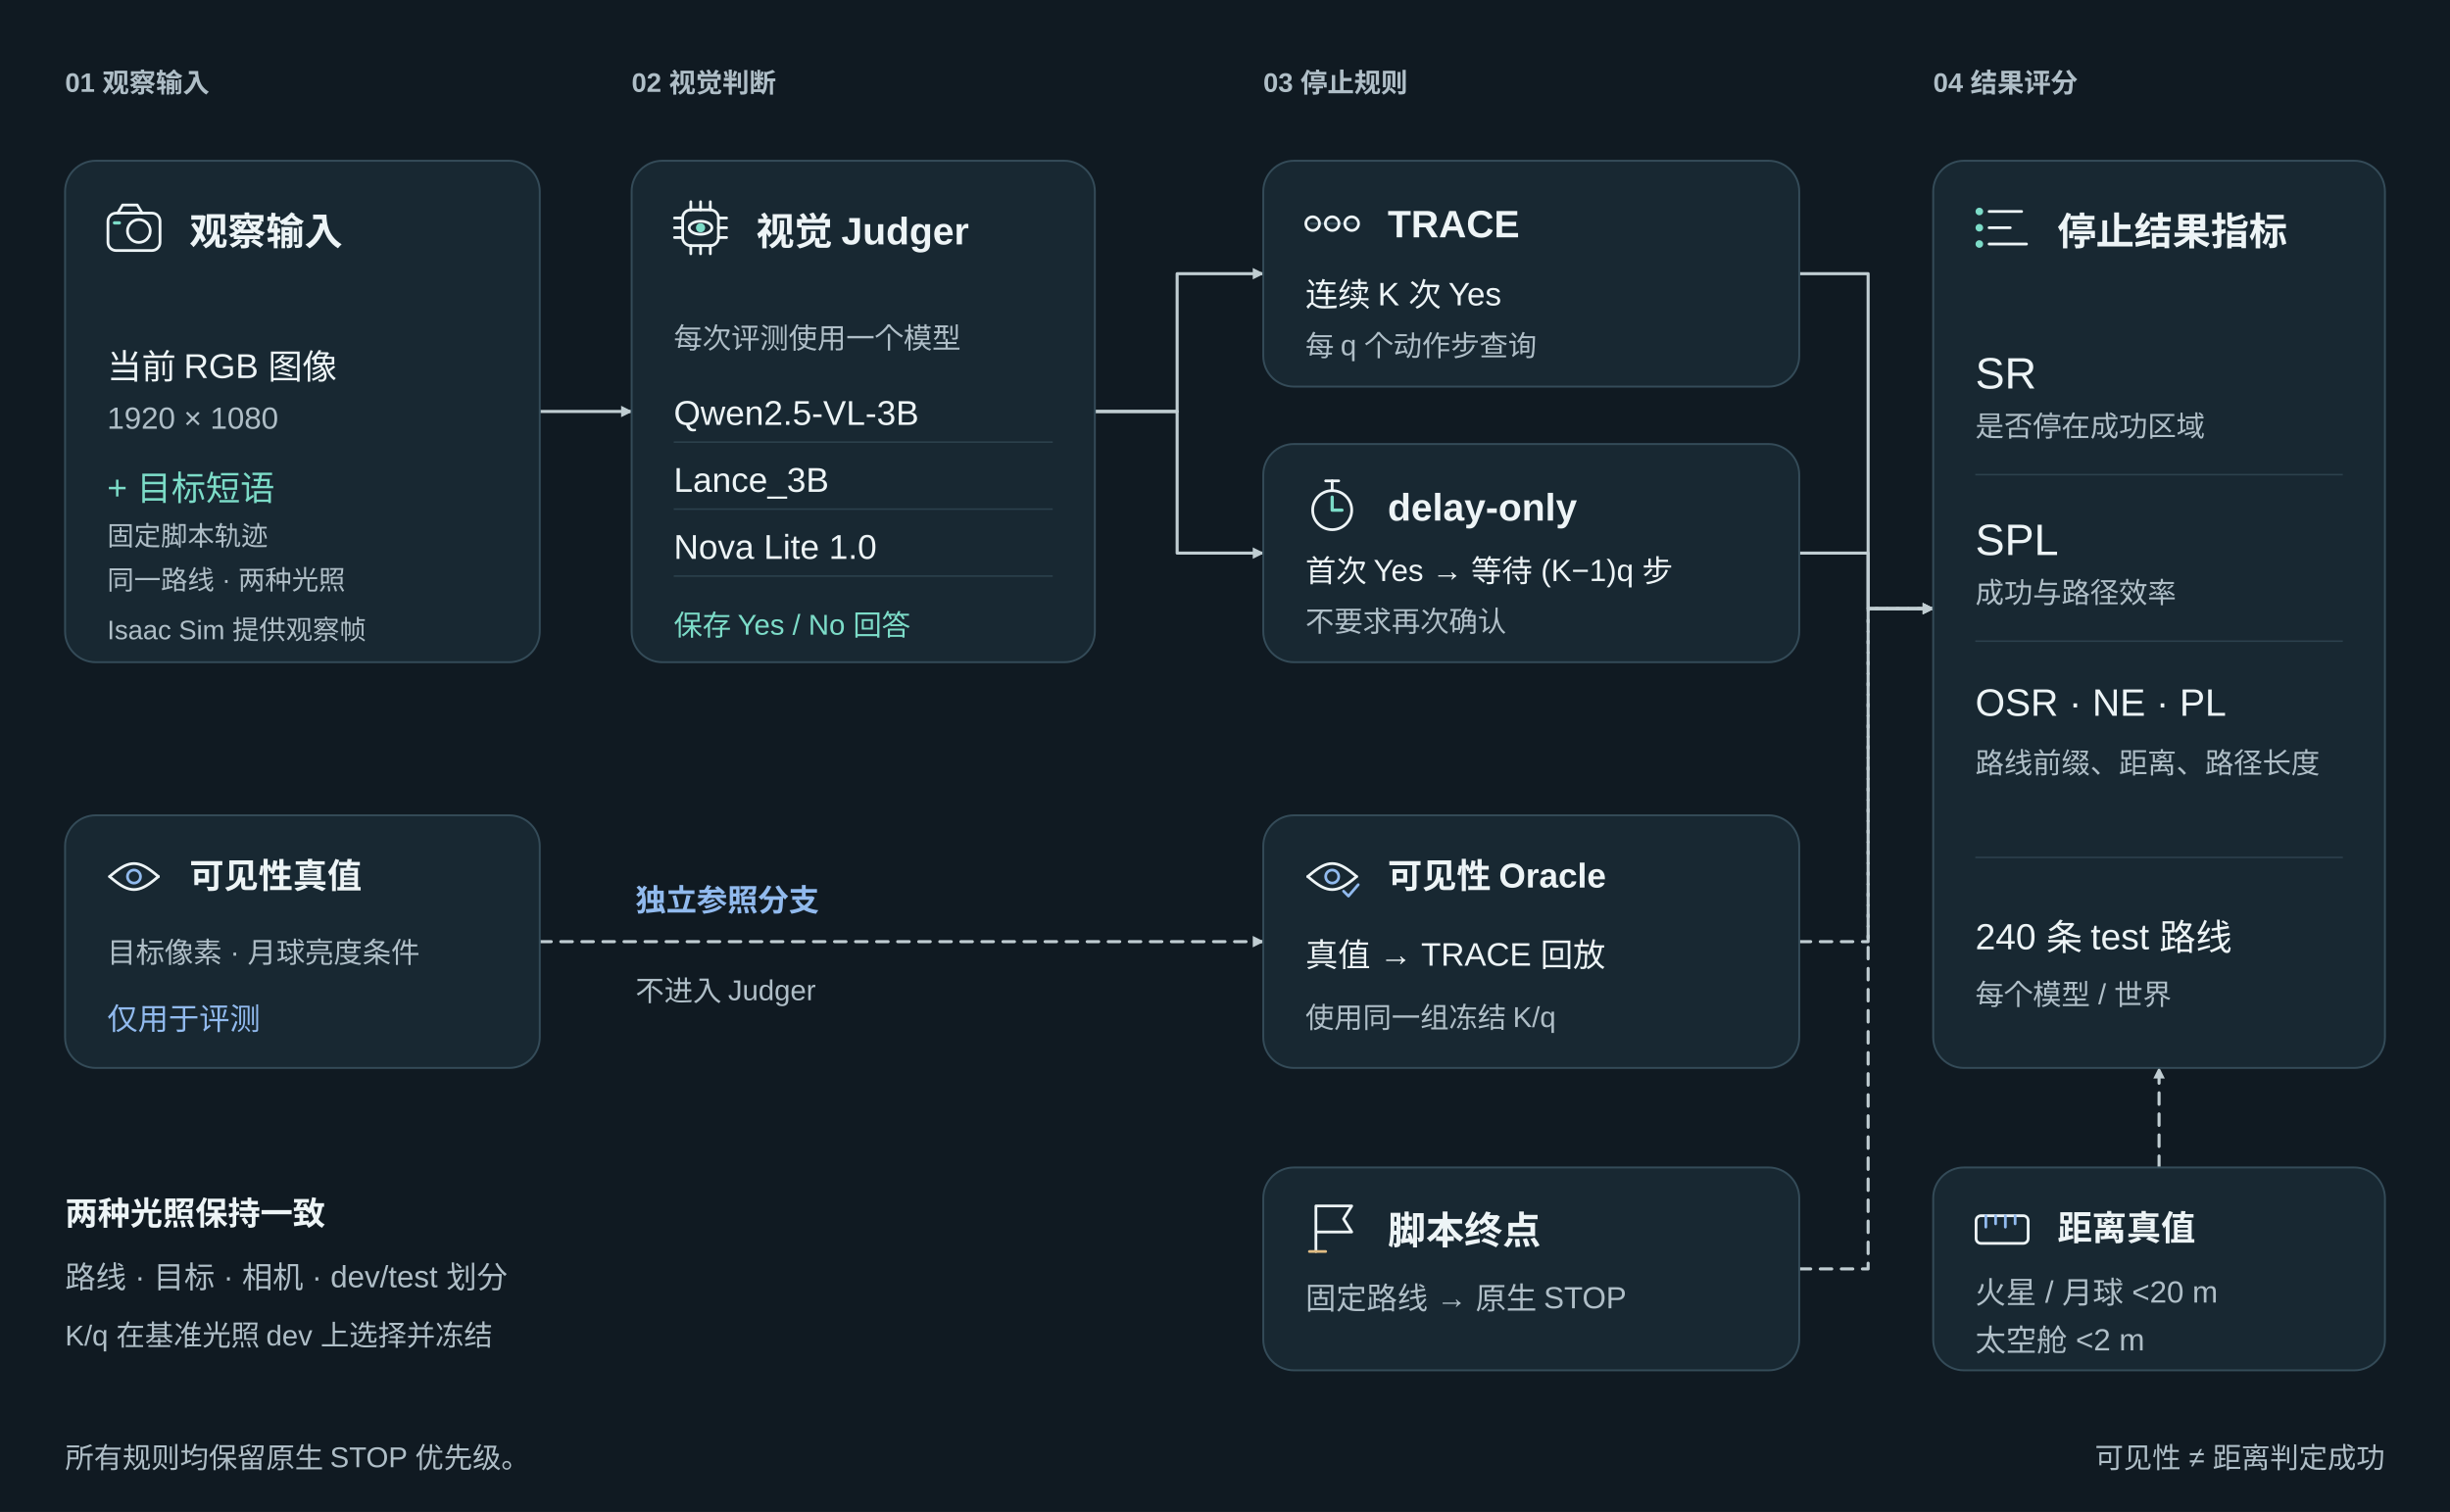
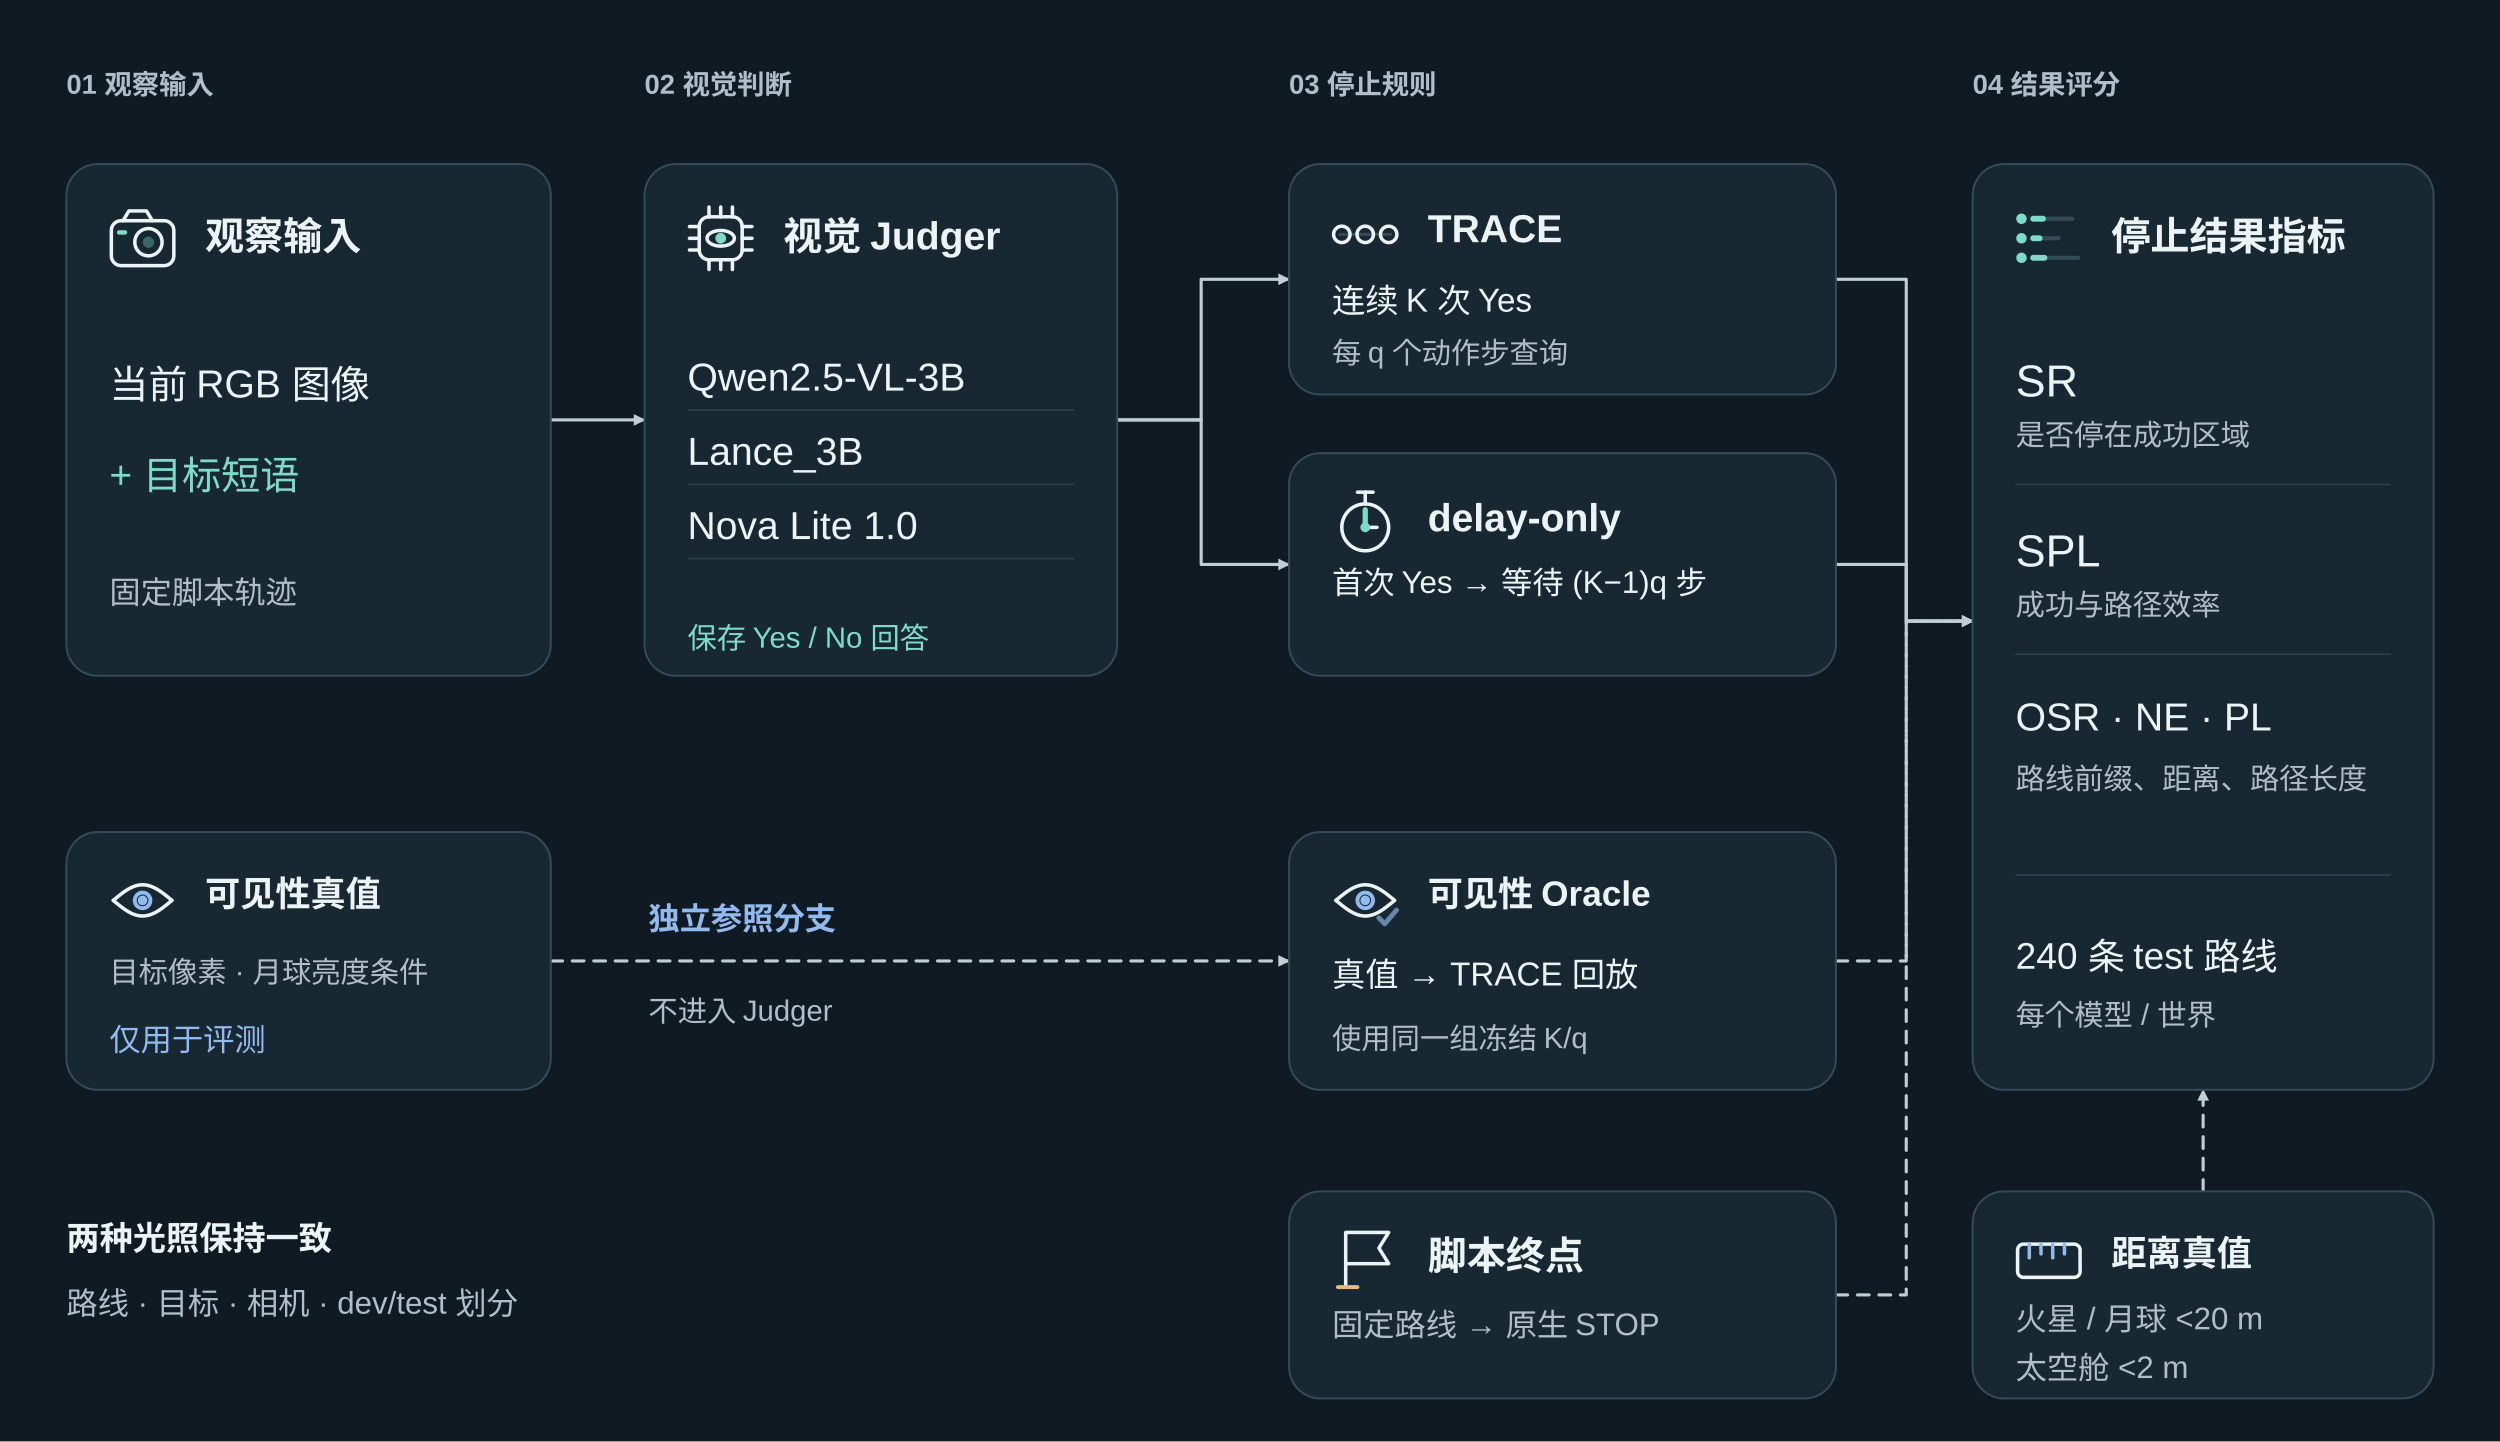
- <svg xmlns="http://www.w3.org/2000/svg" viewBox="0 0 1280 790" width="1280" height="790" class="architecture-svg architecture-desktop" role="img" aria-labelledby="export-zh-CN-title export-zh-CN-desc" data-architecture-svg="desktop">
+ <svg xmlns="http://www.w3.org/2000/svg" viewBox="0 0 1280 738" width="1280" height="738" class="architecture-svg architecture-desktop" role="img" aria-labelledby="export-zh-CN-title export-zh-CN-desc" data-architecture-svg="desktop">
  <defs>
    <marker id="export-zh-CN-arrow" markerWidth="6" markerHeight="6" refX="5.5" refY="3" orient="auto" markerUnits="userSpaceOnUse">
      <path d="M0 0 L6 3 L0 6" fill="#c0cdd2" />
    </marker>
    <filter id="export-zh-CN-glow" x="-150%" y="-150%" width="400%" height="400%">
      <feGaussianBlur stdDeviation="3" />
    </filter>
  </defs>
  <style>.architecture-svg text{font-family:Arial,"Microsoft YaHei",sans-serif}.architecture-svg .flow-motion{pointer-events:none}@media(prefers-reduced-motion:reduce){.architecture-svg .flow-motion{display:none}}</style>
-   <rect width="1280" height="790" fill="#101a22" />
+   <rect width="1280" height="738" fill="#101a22" />
  <path id="export-zh-CN-input-judger" data-edge="input-judger" d="M282 215 L330 215" fill="none" stroke="#c0cdd2" stroke-width="1.6" stroke-linecap="round" stroke-linejoin="round" marker-end="url(#export-zh-CN-arrow)" />
  <path id="export-zh-CN-judger-trace" data-edge="judger-trace" d="M572 215 L615 215 L615 143 L660 143" fill="none" stroke="#c0cdd2" stroke-width="1.6" stroke-linecap="round" stroke-linejoin="round" marker-end="url(#export-zh-CN-arrow)" />
  <path id="export-zh-CN-judger-delay" data-edge="judger-delay" d="M572 215 L615 215 L615 289 L660 289" fill="none" stroke="#c0cdd2" stroke-width="1.6" stroke-linecap="round" stroke-linejoin="round" marker-end="url(#export-zh-CN-arrow)" />
  <path id="export-zh-CN-truth-oracle" data-edge="truth-oracle" d="M282 492 L660 492" fill="none" stroke="#c0cdd2" stroke-width="1.6" stroke-linecap="round" stroke-linejoin="round" stroke-dasharray="6 5" marker-end="url(#export-zh-CN-arrow)" />
  <path id="export-zh-CN-trace-score" data-edge="trace-score" d="M940 143 L976 143 L976 318 L1010 318" fill="none" stroke="#c0cdd2" stroke-width="1.6" stroke-linecap="round" stroke-linejoin="round" marker-end="url(#export-zh-CN-arrow)" />
  <path id="export-zh-CN-delay-score" data-edge="delay-score" d="M940 289 L976 289 L976 318 L1010 318" fill="none" stroke="#c0cdd2" stroke-width="1.6" stroke-linecap="round" stroke-linejoin="round" marker-end="url(#export-zh-CN-arrow)" />
  <path id="export-zh-CN-oracle-score" data-edge="oracle-score" d="M940 492 L976 492 L976 318 L1010 318" fill="none" stroke="#c0cdd2" stroke-width="1.6" stroke-linecap="round" stroke-linejoin="round" stroke-dasharray="6 5" marker-end="url(#export-zh-CN-arrow)" />
  <path id="export-zh-CN-endpoint-score" data-edge="endpoint-score" d="M940 663 L976 663 L976 318 L1010 318" fill="none" stroke="#c0cdd2" stroke-width="1.6" stroke-linecap="round" stroke-linejoin="round" stroke-dasharray="6 5" marker-end="url(#export-zh-CN-arrow)" />
  <path id="export-zh-CN-distance-score" data-edge="distance-score" d="M1128 610 L1128 558" fill="none" stroke="#c0cdd2" stroke-width="1.6" stroke-linecap="round" stroke-linejoin="round" stroke-dasharray="6 5" marker-end="url(#export-zh-CN-arrow)" />
  <rect data-node="input" x="34" y="84" width="248" height="262" rx="16" fill="#182832" stroke="#344b58" stroke-width="1" />
  <rect data-node="judger" x="330" y="84" width="242" height="262" rx="16" fill="#182832" stroke="#344b58" stroke-width="1" />
  <rect data-node="trace" x="660" y="84" width="280" height="118" rx="16" fill="#182832" stroke="#344b58" stroke-width="1" />
  <rect data-node="delay" x="660" y="232" width="280" height="114" rx="16" fill="#182832" stroke="#344b58" stroke-width="1" />
  <rect data-node="truth" x="34" y="426" width="248" height="132" rx="16" fill="#182832" stroke="#344b58" stroke-width="1" />
  <rect data-node="oracle" x="660" y="426" width="280" height="132" rx="16" fill="#182832" stroke="#344b58" stroke-width="1" />
  <rect data-node="endpoint" x="660" y="610" width="280" height="106" rx="16" fill="#182832" stroke="#344b58" stroke-width="1" />
  <rect data-node="metrics" x="1010" y="84" width="236" height="474" rx="16" fill="#182832" stroke="#344b58" stroke-width="1" />
  <rect data-node="distance" x="1010" y="610" width="236" height="106" rx="16" fill="#182832" stroke="#344b58" stroke-width="1" />
-   <path d="M352 231 h198" stroke="#344b58" stroke-width=".8" opacity=".7" />
-   <path d="M352 266 h198" stroke="#344b58" stroke-width=".8" opacity=".7" />
-   <path d="M352 301 h198" stroke="#344b58" stroke-width=".8" opacity=".7" />
+   <path d="M352 210 h198" stroke="#344b58" stroke-width=".8" opacity=".7" />
+   <path d="M352 248 h198" stroke="#344b58" stroke-width=".8" opacity=".7" />
+   <path d="M352 286 h198" stroke="#344b58" stroke-width=".8" opacity=".7" />
  <path d="M1032 248 h192" stroke="#344b58" stroke-width=".8" opacity=".7" />
  <path d="M1032 335 h192" stroke="#344b58" stroke-width=".8" opacity=".7" />
  <path d="M1032 448 h192" stroke="#344b58" stroke-width=".8" opacity=".7" />
-   <g data-vector-icon="camera" aria-hidden="true" transform="translate(53 102) scale(0.85)">
-     <rect x="4" y="11" width="32" height="23" rx="5" stroke="#edf4f6" stroke-width="1.7" fill="none" stroke-linecap="round" stroke-linejoin="round" />
-     <polyline points="10,11 13,6 22,6 25,11" stroke="#edf4f6" stroke-width="1.7" fill="none" stroke-linecap="round" stroke-linejoin="round" />
-     <circle cx="23" cy="22" r="7" stroke="#edf4f6" stroke-width="1.7" fill="none" stroke-linecap="round" stroke-linejoin="round" />
-     <polyline points="8,17 11,17" stroke="#7cdcc8" stroke-width="2" fill="none" stroke-linecap="round" stroke-linejoin="round" />
+   <g data-vector-icon="camera" data-icon-animated="false" aria-hidden="true" transform="translate(53 102) scale(1)">
+     <g class="icon-rest">
+       <circle stroke="#7cdcc8" stroke-width="1.5" fill="none" stroke-linecap="round" stroke-linejoin="round" opacity="0" cx="20" cy="20" r="18" />
+       <rect stroke="#edf4f6" stroke-width="1.8" fill="none" stroke-linecap="round" stroke-linejoin="round" opacity="1" x="4" y="11" width="32" height="23" rx="5" />
+       <polyline stroke="#edf4f6" stroke-width="1.8" fill="none" stroke-linecap="round" stroke-linejoin="round" opacity="1" points="10.000,11.000 13.000,6.000 22.000,6.000 25.000,11.000" />
+       <circle stroke="#edf4f6" stroke-width="1.8" fill="none" stroke-linecap="round" stroke-linejoin="round" opacity="1" cx="23" cy="22" r="7" />
+       <circle stroke="#7cdcc8" stroke-width="1.8" fill="#7cdcc8" stroke-linecap="round" stroke-linejoin="round" opacity="0.35" cx="23" cy="22" r="2" />
+       <polyline stroke="#7cdcc8" stroke-width="2.3" fill="none" stroke-linecap="round" stroke-linejoin="round" opacity="1" points="8.000,17.000 11.000,17.000" />
+       <polyline stroke="#7cdcc8" stroke-width="2.5" fill="none" stroke-linecap="round" stroke-linejoin="round" opacity="0" points="17.000,16.000 29.000,16.000" />
+     </g>
  </g>
-   <g data-vector-icon="chip" aria-hidden="true" transform="translate(349 102) scale(0.85)">
-     <rect x="9" y="9" width="22" height="22" rx="5" stroke="#edf4f6" stroke-width="1.7" fill="none" stroke-linecap="round" stroke-linejoin="round" />
-     <polyline points="14,4 14,9" stroke="#edf4f6" stroke-width="1.7" fill="none" stroke-linecap="round" stroke-linejoin="round" />
-     <polyline points="14,31 14,36" stroke="#edf4f6" stroke-width="1.7" fill="none" stroke-linecap="round" stroke-linejoin="round" />
-     <polyline points="4,14 9,14" stroke="#edf4f6" stroke-width="1.7" fill="none" stroke-linecap="round" stroke-linejoin="round" />
-     <polyline points="31,14 36,14" stroke="#edf4f6" stroke-width="1.7" fill="none" stroke-linecap="round" stroke-linejoin="round" />
-     <polyline points="20,4 20,9" stroke="#edf4f6" stroke-width="1.7" fill="none" stroke-linecap="round" stroke-linejoin="round" />
-     <polyline points="20,31 20,36" stroke="#edf4f6" stroke-width="1.7" fill="none" stroke-linecap="round" stroke-linejoin="round" />
-     <polyline points="4,20 9,20" stroke="#edf4f6" stroke-width="1.7" fill="none" stroke-linecap="round" stroke-linejoin="round" />
-     <polyline points="31,20 36,20" stroke="#edf4f6" stroke-width="1.7" fill="none" stroke-linecap="round" stroke-linejoin="round" />
-     <polyline points="26,4 26,9" stroke="#edf4f6" stroke-width="1.7" fill="none" stroke-linecap="round" stroke-linejoin="round" />
-     <polyline points="26,31 26,36" stroke="#edf4f6" stroke-width="1.7" fill="none" stroke-linecap="round" stroke-linejoin="round" />
-     <polyline points="4,26 9,26" stroke="#edf4f6" stroke-width="1.7" fill="none" stroke-linecap="round" stroke-linejoin="round" />
-     <polyline points="31,26 36,26" stroke="#edf4f6" stroke-width="1.7" fill="none" stroke-linecap="round" stroke-linejoin="round" />
-     <ellipse cx="20.0" cy="20.0" rx="7.0" ry="4.0" stroke="#edf4f6" stroke-width="1.7" fill="none" stroke-linecap="round" stroke-linejoin="round" />
-     <circle cx="20" cy="20" r="2" stroke="#7cdcc8" stroke-width="1.7" fill="#7cdcc8" stroke-linecap="round" stroke-linejoin="round" />
+   <g data-vector-icon="chip" data-icon-animated="false" aria-hidden="true" transform="translate(349 102) scale(1)">
+     <g class="icon-rest">
+       <circle stroke="#7cdcc8" stroke-width="1.5" fill="none" stroke-linecap="round" stroke-linejoin="round" opacity="0" cx="20" cy="20" r="18" />
+       <rect stroke="#edf4f6" stroke-width="1.8" fill="none" stroke-linecap="round" stroke-linejoin="round" opacity="1" x="9" y="9" width="22" height="22" rx="5" />
+       <polyline stroke="#edf4f6" stroke-width="1.8" fill="none" stroke-linecap="round" stroke-linejoin="round" opacity="1" points="14.000,4.000 14.000,9.000" />
+       <polyline stroke="#edf4f6" stroke-width="1.8" fill="none" stroke-linecap="round" stroke-linejoin="round" opacity="1" points="14.000,31.000 14.000,36.000" />
+       <polyline stroke="#edf4f6" stroke-width="1.8" fill="none" stroke-linecap="round" stroke-linejoin="round" opacity="1" points="4.000,14.000 9.000,14.000" />
+       <polyline stroke="#edf4f6" stroke-width="1.8" fill="none" stroke-linecap="round" stroke-linejoin="round" opacity="1" points="31.000,14.000 36.000,14.000" />
+       <polyline stroke="#edf4f6" stroke-width="1.8" fill="none" stroke-linecap="round" stroke-linejoin="round" opacity="1" points="20.000,4.000 20.000,9.000" />
+       <polyline stroke="#edf4f6" stroke-width="1.8" fill="none" stroke-linecap="round" stroke-linejoin="round" opacity="1" points="20.000,31.000 20.000,36.000" />
+       <polyline stroke="#edf4f6" stroke-width="1.8" fill="none" stroke-linecap="round" stroke-linejoin="round" opacity="1" points="4.000,20.000 9.000,20.000" />
+       <polyline stroke="#edf4f6" stroke-width="1.8" fill="none" stroke-linecap="round" stroke-linejoin="round" opacity="1" points="31.000,20.000 36.000,20.000" />
+       <polyline stroke="#edf4f6" stroke-width="1.8" fill="none" stroke-linecap="round" stroke-linejoin="round" opacity="1" points="26.000,4.000 26.000,9.000" />
+       <polyline stroke="#edf4f6" stroke-width="1.8" fill="none" stroke-linecap="round" stroke-linejoin="round" opacity="1" points="26.000,31.000 26.000,36.000" />
+       <polyline stroke="#edf4f6" stroke-width="1.8" fill="none" stroke-linecap="round" stroke-linejoin="round" opacity="1" points="4.000,26.000 9.000,26.000" />
+       <polyline stroke="#edf4f6" stroke-width="1.8" fill="none" stroke-linecap="round" stroke-linejoin="round" opacity="1" points="31.000,26.000 36.000,26.000" />
+       <ellipse stroke="#edf4f6" stroke-width="1.8" fill="none" stroke-linecap="round" stroke-linejoin="round" opacity="1" cx="20" cy="20" rx="7" ry="4" />
+       <circle stroke="#7cdcc8" stroke-width="1.5" fill="#7cdcc8" stroke-linecap="round" stroke-linejoin="round" opacity="1" cx="20" cy="20" r="2" />
+       <circle stroke="#7cdcc8" stroke-width="1.9" fill="none" stroke-linecap="round" stroke-linejoin="round" opacity="0" cx="20" cy="20" r="5" />
+       <polyline stroke="#7cdcc8" stroke-width="2.8" fill="none" stroke-linecap="round" stroke-linejoin="round" opacity="0" points="4.000,14.000 9.000,14.000" />
+       <polyline stroke="#7cdcc8" stroke-width="2.8" fill="none" stroke-linecap="round" stroke-linejoin="round" opacity="0" points="31.000,14.000 36.000,14.000" />
+       <polyline stroke="#7cdcc8" stroke-width="2.8" fill="none" stroke-linecap="round" stroke-linejoin="round" opacity="0" points="4.000,20.000 9.000,20.000" />
+       <polyline stroke="#7cdcc8" stroke-width="2.8" fill="none" stroke-linecap="round" stroke-linejoin="round" opacity="0" points="31.000,20.000 36.000,20.000" />
+       <polyline stroke="#7cdcc8" stroke-width="2.8" fill="none" stroke-linecap="round" stroke-linejoin="round" opacity="0" points="4.000,26.000 9.000,26.000" />
+       <polyline stroke="#7cdcc8" stroke-width="2.8" fill="none" stroke-linecap="round" stroke-linejoin="round" opacity="0" points="31.000,26.000 36.000,26.000" />
+     </g>
  </g>
-   <g data-vector-icon="confirm" aria-hidden="true" transform="translate(679 99) scale(0.85)">
-     <polyline points="7,21 33,21" stroke="#344b58" stroke-width="1.4" fill="none" stroke-linecap="round" stroke-linejoin="round" />
-     <circle cx="8" cy="21" r="4.2" stroke="#edf4f6" stroke-width="1.7" fill="none" stroke-linecap="round" stroke-linejoin="round" />
-     <circle cx="20" cy="21" r="4.2" stroke="#edf4f6" stroke-width="1.7" fill="none" stroke-linecap="round" stroke-linejoin="round" />
-     <circle cx="32" cy="21" r="4.2" stroke="#edf4f6" stroke-width="1.7" fill="none" stroke-linecap="round" stroke-linejoin="round" />
+   <g data-vector-icon="confirm" data-icon-animated="false" aria-hidden="true" transform="translate(679 99) scale(1)">
+     <g class="icon-rest">
+       <circle stroke="#7cdcc8" stroke-width="1.5" fill="none" stroke-linecap="round" stroke-linejoin="round" opacity="0" cx="20" cy="20" r="18" />
+       <polyline stroke="#344b58" stroke-width="1.5" fill="none" stroke-linecap="round" stroke-linejoin="round" opacity="1" points="7.000,21.000 33.000,21.000" />
+       <circle stroke="#edf4f6" stroke-width="1.8" fill="none" stroke-linecap="round" stroke-linejoin="round" opacity="1" cx="8" cy="21" r="4.2" />
+       <circle stroke="#7cdcc8" stroke-width="1.8" fill="#7cdcc8" stroke-linecap="round" stroke-linejoin="round" opacity="0" cx="8" cy="21" r="3.2" />
+       <circle stroke="#7cdcc8" stroke-width="1.3" fill="none" stroke-linecap="round" stroke-linejoin="round" opacity="0" cx="8" cy="21" r="6" />
+       <circle stroke="#edf4f6" stroke-width="1.8" fill="none" stroke-linecap="round" stroke-linejoin="round" opacity="1" cx="20" cy="21" r="4.2" />
+       <circle stroke="#7cdcc8" stroke-width="1.8" fill="#7cdcc8" stroke-linecap="round" stroke-linejoin="round" opacity="0" cx="20" cy="21" r="3.2" />
+       <circle stroke="#7cdcc8" stroke-width="1.3" fill="none" stroke-linecap="round" stroke-linejoin="round" opacity="0" cx="20" cy="21" r="6" />
+       <circle stroke="#edf4f6" stroke-width="1.8" fill="none" stroke-linecap="round" stroke-linejoin="round" opacity="1" cx="32" cy="21" r="4.2" />
+       <circle stroke="#7cdcc8" stroke-width="1.8" fill="#7cdcc8" stroke-linecap="round" stroke-linejoin="round" opacity="0" cx="32" cy="21" r="3.2" />
+       <circle stroke="#7cdcc8" stroke-width="1.3" fill="none" stroke-linecap="round" stroke-linejoin="round" opacity="0" cx="32" cy="21" r="6" />
+     </g>
  </g>
-   <g data-vector-icon="clock" aria-hidden="true" transform="translate(679 247) scale(0.85)">
-     <circle cx="20" cy="23" r="12" stroke="#edf4f6" stroke-width="1.7" fill="none" stroke-linecap="round" stroke-linejoin="round" />
-     <polyline points="16,5 24,5" stroke="#edf4f6" stroke-width="1.7" fill="none" stroke-linecap="round" stroke-linejoin="round" />
-     <polyline points="20,5 20,11" stroke="#edf4f6" stroke-width="1.7" fill="none" stroke-linecap="round" stroke-linejoin="round" />
-     <polyline points="20,15 20,23 26,23" stroke="#7cdcc8" stroke-width="2" fill="none" stroke-linecap="round" stroke-linejoin="round" />
+   <g data-vector-icon="clock" data-icon-animated="false" aria-hidden="true" transform="translate(679 247) scale(1)">
+     <g class="icon-rest">
+       <circle stroke="#7cdcc8" stroke-width="1.5" fill="none" stroke-linecap="round" stroke-linejoin="round" opacity="0" cx="20" cy="20" r="18" />
+       <circle stroke="#edf4f6" stroke-width="1.8" fill="none" stroke-linecap="round" stroke-linejoin="round" opacity="1" cx="20" cy="23" r="12" />
+       <polyline stroke="#edf4f6" stroke-width="1.8" fill="none" stroke-linecap="round" stroke-linejoin="round" opacity="1" points="16.000,5.000 24.000,5.000" />
+       <polyline stroke="#edf4f6" stroke-width="1.8" fill="none" stroke-linecap="round" stroke-linejoin="round" opacity="1" points="20.000,5.000 20.000,11.000" />
+       <polyline stroke="#edf4f6" stroke-width="1.8" fill="none" stroke-linecap="round" stroke-linejoin="round" opacity="1" points="20.000,23.000 26.000,23.000" />
+       <polyline stroke="#7cdcc8" stroke-width="2.7" fill="none" stroke-linecap="round" stroke-linejoin="round" opacity="1" points="20.000,23.000 20.000,14.000" />
+       <circle stroke="#7cdcc8" stroke-width="1.8" fill="#7cdcc8" stroke-linecap="round" stroke-linejoin="round" opacity="1" cx="20" cy="23" r="1.6" />
+     </g>
  </g>
-   <g data-vector-icon="eye" aria-hidden="true" transform="translate(53 441) scale(0.85)">
-     <polyline points="5,20 6.5,18.748 8,17.528 9.5,16.368 11,15.298 12.5,14.343 14,13.528 15.5,12.872 17,12.392 18.5,12.098 20,12 21.5,12.098 23,12.392 24.5,12.872 26,13.528 27.5,14.343 29,15.298 30.5,16.368 32,17.528 33.5,18.748 35,20" stroke="#edf4f6" stroke-width="1.7" fill="none" stroke-linecap="round" stroke-linejoin="round" />
-     <polyline points="5,20 6.5,21.252 8,22.472 9.5,23.632 11,24.702 12.5,25.657 14,26.472 15.5,27.128 17,27.608 18.5,27.901 20,28 21.5,27.901 23,27.608 24.5,27.128 26,26.472 27.5,25.657 29,24.702 30.5,23.632 32,22.472 33.5,21.252 35,20" stroke="#edf4f6" stroke-width="1.7" fill="none" stroke-linecap="round" stroke-linejoin="round" />
-     <circle cx="20" cy="20" r="4" stroke="#91baee" stroke-width="1.7" fill="none" stroke-linecap="round" stroke-linejoin="round" />
+   <g data-vector-icon="eye" data-icon-animated="false" aria-hidden="true" transform="translate(53 441) scale(1)">
+     <g class="icon-rest">
+       <circle stroke="#91baee" stroke-width="1.5" fill="none" stroke-linecap="round" stroke-linejoin="round" opacity="0" cx="20" cy="20" r="18" />
+       <polyline stroke="#edf4f6" stroke-width="1.8" fill="none" stroke-linecap="round" stroke-linejoin="round" opacity="1" points="5.000,20.000 6.500,18.749 8.000,17.528 9.500,16.368 11.000,15.298 12.500,14.343 14.000,13.528 15.500,12.872 17.000,12.392 18.500,12.098 20.000,12.000 21.500,12.098 23.000,12.392 24.500,12.872 26.000,13.528 27.500,14.343 29.000,15.298 30.500,16.368 32.000,17.528 33.500,18.749 35.000,20.000" />
+       <polyline stroke="#edf4f6" stroke-width="1.8" fill="none" stroke-linecap="round" stroke-linejoin="round" opacity="1" points="5.000,20.000 6.500,21.251 8.000,22.472 9.500,23.632 11.000,24.702 12.500,25.657 14.000,26.472 15.500,27.128 17.000,27.608 18.500,27.902 20.000,28.000 21.500,27.902 23.000,27.608 24.500,27.128 26.000,26.472 27.500,25.657 29.000,24.702 30.500,23.632 32.000,22.472 33.500,21.251 35.000,20.000" />
+       <circle stroke="#91baee" stroke-width="2" fill="none" stroke-linecap="round" stroke-linejoin="round" opacity="1" cx="20" cy="20" r="4" />
+       <circle stroke="#91baee" stroke-width="1.8" fill="#91baee" stroke-linecap="round" stroke-linejoin="round" opacity="1" cx="20" cy="20" r="1.6" />
+     </g>
  </g>
-   <g data-vector-icon="oracle" aria-hidden="true" transform="translate(679 441) scale(0.85)">
-     <polyline points="5,20 6.5,18.748 8,17.528 9.5,16.368 11,15.298 12.5,14.343 14,13.528 15.5,12.872 17,12.392 18.5,12.098 20,12 21.5,12.098 23,12.392 24.5,12.872 26,13.528 27.5,14.343 29,15.298 30.5,16.368 32,17.528 33.5,18.748 35,20" stroke="#edf4f6" stroke-width="1.7" fill="none" stroke-linecap="round" stroke-linejoin="round" />
-     <polyline points="5,20 6.5,21.252 8,22.472 9.5,23.632 11,24.702 12.5,25.657 14,26.472 15.5,27.128 17,27.608 18.5,27.901 20,28 21.5,27.901 23,27.608 24.5,27.128 26,26.472 27.5,25.657 29,24.702 30.5,23.632 32,22.472 33.5,21.252 35,20" stroke="#edf4f6" stroke-width="1.7" fill="none" stroke-linecap="round" stroke-linejoin="round" />
-     <circle cx="20" cy="20" r="4" stroke="#91baee" stroke-width="1.7" fill="none" stroke-linecap="round" stroke-linejoin="round" />
-     <polyline points="27,29 30,32 36,25" stroke="#91baee" stroke-width="1.7" fill="none" stroke-linecap="round" stroke-linejoin="round" />
+   <g data-vector-icon="oracle" data-icon-animated="false" aria-hidden="true" transform="translate(679 441) scale(1)">
+     <g class="icon-rest">
+       <circle stroke="#91baee" stroke-width="1.5" fill="none" stroke-linecap="round" stroke-linejoin="round" opacity="0" cx="20" cy="20" r="18" />
+       <polyline stroke="#edf4f6" stroke-width="1.8" fill="none" stroke-linecap="round" stroke-linejoin="round" opacity="1" points="5.000,20.000 6.500,18.749 8.000,17.528 9.500,16.368 11.000,15.298 12.500,14.343 14.000,13.528 15.500,12.872 17.000,12.392 18.500,12.098 20.000,12.000 21.500,12.098 23.000,12.392 24.500,12.872 26.000,13.528 27.500,14.343 29.000,15.298 30.500,16.368 32.000,17.528 33.500,18.749 35.000,20.000" />
+       <polyline stroke="#edf4f6" stroke-width="1.8" fill="none" stroke-linecap="round" stroke-linejoin="round" opacity="1" points="5.000,20.000 6.500,21.251 8.000,22.472 9.500,23.632 11.000,24.702 12.500,25.657 14.000,26.472 15.500,27.128 17.000,27.608 18.500,27.902 20.000,28.000 21.500,27.902 23.000,27.608 24.500,27.128 26.000,26.472 27.500,25.657 29.000,24.702 30.500,23.632 32.000,22.472 33.500,21.251 35.000,20.000" />
+       <circle stroke="#91baee" stroke-width="2" fill="none" stroke-linecap="round" stroke-linejoin="round" opacity="1" cx="20" cy="20" r="4" />
+       <circle stroke="#91baee" stroke-width="1.8" fill="#91baee" stroke-linecap="round" stroke-linejoin="round" opacity="1" cx="20" cy="20" r="1.6" />
+       <polyline stroke="#344b58" stroke-width="1.8" fill="none" stroke-linecap="round" stroke-linejoin="round" opacity="1" points="27.000,29.000 30.000,32.000 36.000,25.000" />
+       <polyline stroke="#91baee" stroke-width="2.6" fill="none" stroke-linecap="round" stroke-linejoin="round" opacity="0.55" points="27.000,29.000 30.000,32.000 36.000,25.000" />
+     </g>
  </g>
-   <g data-vector-icon="flag" aria-hidden="true" transform="translate(679 625) scale(0.85)">
-     <polyline points="10,34 10,6 32,6 27,14 32,22 10,22" stroke="#edf4f6" stroke-width="1.7" fill="none" stroke-linecap="round" stroke-linejoin="round" />
-     <polyline points="6,34 16,34" stroke="#e1bd84" stroke-width="1.7" fill="none" stroke-linecap="round" stroke-linejoin="round" />
+   <g data-vector-icon="flag" data-icon-animated="false" aria-hidden="true" transform="translate(679 625) scale(1)">
+     <g class="icon-rest">
+       <circle stroke="#e1bd84" stroke-width="1.5" fill="none" stroke-linecap="round" stroke-linejoin="round" opacity="0" cx="20" cy="20" r="18" />
+       <polyline stroke="#edf4f6" stroke-width="1.8" fill="none" stroke-linecap="round" stroke-linejoin="round" opacity="1" points="10.000,34.000 10.000,6.000 32.000,6.000 27.000,14.000 32.000,22.000 10.000,22.000" />
+       <polyline stroke="#e1bd84" stroke-width="2" fill="none" stroke-linecap="round" stroke-linejoin="round" opacity="1" points="6.000,34.000 16.000,34.000" />
+     </g>
  </g>
-   <g data-vector-icon="metrics" aria-hidden="true" transform="translate(1029 102) scale(0.85)">
-     <circle cx="6" cy="10" r="1.5" stroke="#7cdcc8" stroke-width="1.7" fill="#7cdcc8" stroke-linecap="round" stroke-linejoin="round" />
-     <polyline points="12,10 32,10" stroke="#edf4f6" stroke-width="1.7" fill="none" stroke-linecap="round" stroke-linejoin="round" />
-     <circle cx="6" cy="20" r="1.5" stroke="#7cdcc8" stroke-width="1.7" fill="#7cdcc8" stroke-linecap="round" stroke-linejoin="round" />
-     <polyline points="12,20 25,20" stroke="#edf4f6" stroke-width="1.7" fill="none" stroke-linecap="round" stroke-linejoin="round" />
-     <circle cx="6" cy="30" r="1.5" stroke="#7cdcc8" stroke-width="1.7" fill="#7cdcc8" stroke-linecap="round" stroke-linejoin="round" />
-     <polyline points="12,30 35,30" stroke="#edf4f6" stroke-width="1.7" fill="none" stroke-linecap="round" stroke-linejoin="round" />
+   <g data-vector-icon="metrics" data-icon-animated="false" aria-hidden="true" transform="translate(1029 102) scale(1)">
+     <g class="icon-rest">
+       <circle stroke="#7cdcc8" stroke-width="1.5" fill="none" stroke-linecap="round" stroke-linejoin="round" opacity="0" cx="20" cy="20" r="18" />
+       <circle stroke="#7cdcc8" stroke-width="1.8" fill="#7cdcc8" stroke-linecap="round" stroke-linejoin="round" opacity="1" cx="6" cy="10" r="1.8" />
+       <polyline stroke="#344b58" stroke-width="2.1" fill="none" stroke-linecap="round" stroke-linejoin="round" opacity="1" points="12.000,10.000 32.000,10.000" />
+       <polyline stroke="#7cdcc8" stroke-width="3" fill="none" stroke-linecap="round" stroke-linejoin="round" opacity="1" points="12.000,10.000 17.000,10.000" />
+       <circle stroke="#7cdcc8" stroke-width="1.8" fill="#7cdcc8" stroke-linecap="round" stroke-linejoin="round" opacity="1" cx="6" cy="20" r="1.8" />
+       <polyline stroke="#344b58" stroke-width="2.1" fill="none" stroke-linecap="round" stroke-linejoin="round" opacity="1" points="12.000,20.000 25.000,20.000" />
+       <polyline stroke="#7cdcc8" stroke-width="3" fill="none" stroke-linecap="round" stroke-linejoin="round" opacity="1" points="12.000,20.000 15.250,20.000" />
+       <circle stroke="#7cdcc8" stroke-width="1.8" fill="#7cdcc8" stroke-linecap="round" stroke-linejoin="round" opacity="1" cx="6" cy="30" r="1.8" />
+       <polyline stroke="#344b58" stroke-width="2.1" fill="none" stroke-linecap="round" stroke-linejoin="round" opacity="1" points="12.000,30.000 35.000,30.000" />
+       <polyline stroke="#7cdcc8" stroke-width="3" fill="none" stroke-linecap="round" stroke-linejoin="round" opacity="1" points="12.000,30.000 17.750,30.000" />
+     </g>
  </g>
-   <g data-vector-icon="ruler" aria-hidden="true" transform="translate(1029 625) scale(0.85)">
-     <rect x="4" y="12" width="32" height="17" rx="3" stroke="#edf4f6" stroke-width="1.7" fill="none" stroke-linecap="round" stroke-linejoin="round" />
-     <polyline points="10,12 10,19" stroke="#91baee" stroke-width="1.7" fill="none" stroke-linecap="round" stroke-linejoin="round" />
-     <polyline points="16,12 16,17" stroke="#91baee" stroke-width="1.7" fill="none" stroke-linecap="round" stroke-linejoin="round" />
-     <polyline points="22,12 22,19" stroke="#91baee" stroke-width="1.7" fill="none" stroke-linecap="round" stroke-linejoin="round" />
-     <polyline points="28,12 28,17" stroke="#91baee" stroke-width="1.7" fill="none" stroke-linecap="round" stroke-linejoin="round" />
+   <g data-vector-icon="ruler" data-icon-animated="false" aria-hidden="true" transform="translate(1029 625) scale(1)">
+     <g class="icon-rest">
+       <circle stroke="#91baee" stroke-width="1.5" fill="none" stroke-linecap="round" stroke-linejoin="round" opacity="0" cx="20" cy="20" r="18" />
+       <rect stroke="#edf4f6" stroke-width="1.8" fill="none" stroke-linecap="round" stroke-linejoin="round" opacity="1" x="4" y="12" width="32" height="17" rx="3" />
+       <polyline stroke="#91baee" stroke-width="1.8" fill="none" stroke-linecap="round" stroke-linejoin="round" opacity="1" points="10.000,12.000 10.000,19.000" />
+       <polyline stroke="#91baee" stroke-width="1.8" fill="none" stroke-linecap="round" stroke-linejoin="round" opacity="1" points="16.000,12.000 16.000,17.000" />
+       <polyline stroke="#91baee" stroke-width="1.8" fill="none" stroke-linecap="round" stroke-linejoin="round" opacity="1" points="22.000,12.000 22.000,19.000" />
+       <polyline stroke="#91baee" stroke-width="1.8" fill="none" stroke-linecap="round" stroke-linejoin="round" opacity="1" points="28.000,12.000 28.000,17.000" />
+       <polyline stroke="#91baee" stroke-width="2.6" fill="none" stroke-linecap="round" stroke-linejoin="round" opacity="0" points="7.000,10.000 7.000,32.000" />
+       <circle stroke="#91baee" stroke-width="1.8" fill="#91baee" stroke-linecap="round" stroke-linejoin="round" opacity="0" cx="7" cy="32" r="1.8" />
+     </g>
  </g>
  <text x="34" y="48" text-anchor="start" font-size="14" font-weight="600" fill="#afbec7">01  观察输入</text>
  <text x="330" y="48" text-anchor="start" font-size="14" font-weight="600" fill="#afbec7">02  视觉判断</text>
  <text x="660" y="48" text-anchor="start" font-size="14" font-weight="600" fill="#afbec7">03  停止规则</text>
  <text x="1010" y="48" text-anchor="start" font-size="14" font-weight="600" fill="#afbec7">04  结果评分</text>
-   <text x="99" y="128" text-anchor="start" font-size="20" font-weight="600" fill="#edf4f6">观察输入</text>
-   <text x="56" y="198" text-anchor="start" font-size="18" font-weight="400" fill="#edf4f6">当前 RGB 图像</text>
-   <text x="56" y="224" text-anchor="start" font-size="16" font-weight="400" fill="#afbec7">1920 × 1080</text>
-   <text x="56" y="261" text-anchor="start" font-size="18" font-weight="400" fill="#7cdcc8">+ 目标短语</text>
-   <text x="56" y="308" text-anchor="start" font-size="14" font-weight="400" fill="#afbec7">同一路线 · 两种光照</text>
-   <text x="56" y="334" text-anchor="start" font-size="14" font-weight="400" fill="#afbec7">Isaac Sim 提供观察帧</text>
-   <text x="395" y="128" text-anchor="start" font-size="20" font-weight="600" fill="#edf4f6">视觉 Judger</text>
-   <text x="352" y="182" text-anchor="start" font-size="15" font-weight="400" fill="#afbec7">每次评测使用一个模型</text>
-   <text x="352" y="222" text-anchor="start" font-size="18" font-weight="400" fill="#edf4f6">Qwen2.5-VL-3B</text>
-   <text x="352" y="257" text-anchor="start" font-size="18" font-weight="400" fill="#edf4f6">Lance_3B</text>
-   <text x="352" y="292" text-anchor="start" font-size="18" font-weight="400" fill="#edf4f6">Nova Lite 1.0</text>
+   <text x="105" y="128" text-anchor="start" font-size="20" font-weight="600" fill="#edf4f6">观察输入</text>
+   <text x="56" y="204" text-anchor="start" font-size="20" font-weight="400" fill="#edf4f6">当前 RGB 图像</text>
+   <text x="56" y="250" text-anchor="start" font-size="20" font-weight="400" fill="#7cdcc8">+ 目标短语</text>
+   <text x="401" y="128" text-anchor="start" font-size="20" font-weight="600" fill="#edf4f6">视觉 Judger</text>
+   <text x="352" y="200" text-anchor="start" font-size="20" font-weight="400" fill="#edf4f6">Qwen2.5-VL-3B</text>
+   <text x="352" y="238" text-anchor="start" font-size="20" font-weight="400" fill="#edf4f6">Lance_3B</text>
+   <text x="352" y="276" text-anchor="start" font-size="20" font-weight="400" fill="#edf4f6">Nova Lite 1.0</text>
  <text x="352" y="332" text-anchor="start" font-size="15" font-weight="400" fill="#7cdcc8">保存 Yes / No 回答</text>
-   <text x="725" y="124" text-anchor="start" font-size="20" font-weight="600" fill="#edf4f6">TRACE</text>
+   <text x="731" y="124" text-anchor="start" font-size="20" font-weight="600" fill="#edf4f6">TRACE</text>
  <text x="682" y="160" text-anchor="start" font-size="17" font-weight="400" fill="#edf4f6">连续 K 次 Yes</text>
  <text x="682" y="186" text-anchor="start" font-size="15" font-weight="400" fill="#afbec7">每 q 个动作步查询</text>
-   <text x="725" y="272" text-anchor="start" font-size="20" font-weight="600" fill="#edf4f6">delay-only</text>
+   <text x="731" y="272" text-anchor="start" font-size="20" font-weight="600" fill="#edf4f6">delay-only</text>
  <text x="682" y="304" text-anchor="start" font-size="16" font-weight="400" fill="#edf4f6">首次 Yes → 等待 (K−1)q 步</text>
-   <text x="682" y="330" text-anchor="start" font-size="15" font-weight="400" fill="#afbec7">不要求再次确认</text>
-   <text x="99" y="464" text-anchor="start" font-size="18" font-weight="600" fill="#edf4f6">可见性真值</text>
+   <text x="105" y="464" text-anchor="start" font-size="18" font-weight="600" fill="#edf4f6">可见性真值</text>
  <text x="56" y="503" text-anchor="start" font-size="15" font-weight="400" fill="#afbec7">目标像素 · 月球亮度条件</text>
  <text x="56" y="538" text-anchor="start" font-size="16" font-weight="400" fill="#91baee">仅用于评测</text>
-   <text x="725" y="464" text-anchor="start" font-size="18" font-weight="600" fill="#edf4f6">可见性 Oracle</text>
+   <text x="731" y="464" text-anchor="start" font-size="18" font-weight="600" fill="#edf4f6">可见性 Oracle</text>
  <text x="682" y="505" text-anchor="start" font-size="17" font-weight="400" fill="#edf4f6">真值 → TRACE 回放</text>
  <text x="682" y="537" text-anchor="start" font-size="15" font-weight="400" fill="#afbec7">使用同一组冻结 K/q</text>
-   <text x="725" y="650" text-anchor="start" font-size="20" font-weight="600" fill="#edf4f6">脚本终点</text>
+   <text x="731" y="650" text-anchor="start" font-size="20" font-weight="600" fill="#edf4f6">脚本终点</text>
  <text x="682" y="684" text-anchor="start" font-size="16" font-weight="400" fill="#afbec7">固定路线 → 原生 STOP</text>
-   <text x="1075" y="128" text-anchor="start" font-size="20" font-weight="600" fill="#edf4f6">停止结果指标</text>
+   <text x="1081" y="128" text-anchor="start" font-size="20" font-weight="600" fill="#edf4f6">停止结果指标</text>
  <text x="1032" y="203" text-anchor="start" font-size="23" font-weight="400" fill="#edf4f6">SR</text>
  <text x="1032" y="228" text-anchor="start" font-size="15" font-weight="400" fill="#afbec7">是否停在成功区域</text>
  <text x="1032" y="290" text-anchor="start" font-size="23" font-weight="400" fill="#edf4f6">SPL</text>
  <text x="1032" y="315" text-anchor="start" font-size="15" font-weight="400" fill="#afbec7">成功与路径效率</text>
  <text x="1032" y="374" text-anchor="start" font-size="20" font-weight="400" fill="#edf4f6">OSR · NE · PL</text>
  <text x="1032" y="404" text-anchor="start" font-size="15" font-weight="400" fill="#afbec7">路线前缀、距离、路径长度</text>
  <text x="1032" y="496" text-anchor="start" font-size="19" font-weight="400" fill="#edf4f6">240 条 test 路线</text>
  <text x="1032" y="525" text-anchor="start" font-size="15" font-weight="400" fill="#afbec7">每个模型 / 世界</text>
-   <text x="1075" y="648" text-anchor="start" font-size="18" font-weight="600" fill="#edf4f6">距离真值</text>
+   <text x="1081" y="648" text-anchor="start" font-size="18" font-weight="600" fill="#edf4f6">距离真值</text>
  <text x="1032" y="681" text-anchor="start" font-size="16" font-weight="400" fill="#afbec7">火星 / 月球 &lt;20 m</text>
  <text x="1032" y="706" text-anchor="start" font-size="16" font-weight="400" fill="#afbec7">太空舱 &lt;2 m</text>
  <text x="332" y="476" text-anchor="start" font-size="16" font-weight="600" fill="#91baee">独立参照分支</text>
  <text x="332" y="523" text-anchor="start" font-size="15" font-weight="400" fill="#afbec7">不进入 Judger</text>
  <text x="34" y="640" text-anchor="start" font-size="17" font-weight="600" fill="#edf4f6">两种光照保持一致</text>
  <text x="34" y="673" text-anchor="start" font-size="16" font-weight="400" fill="#afbec7">路线 · 目标 · 相机 · dev/test 划分</text>
-   <text x="34" y="703" text-anchor="start" font-size="15" font-weight="400" fill="#afbec7">K/q 在基准光照 dev 上选择并冻结</text>
-   <text x="34" y="767" text-anchor="start" font-size="15" font-weight="400" fill="#afbec7">所有规则均保留原生 STOP 优先级。</text>
-   <text x="1246" y="767" text-anchor="end" font-size="15" font-weight="400" fill="#afbec7">可见性 ≠ 距离判定成功</text>
-   <text x="56" y="285" text-anchor="start" font-size="14" font-weight="400" fill="#afbec7">固定脚本轨迹</text>
+   <text x="56" y="309" text-anchor="start" font-size="16" font-weight="400" fill="#afbec7">固定脚本轨迹</text>
</svg>
